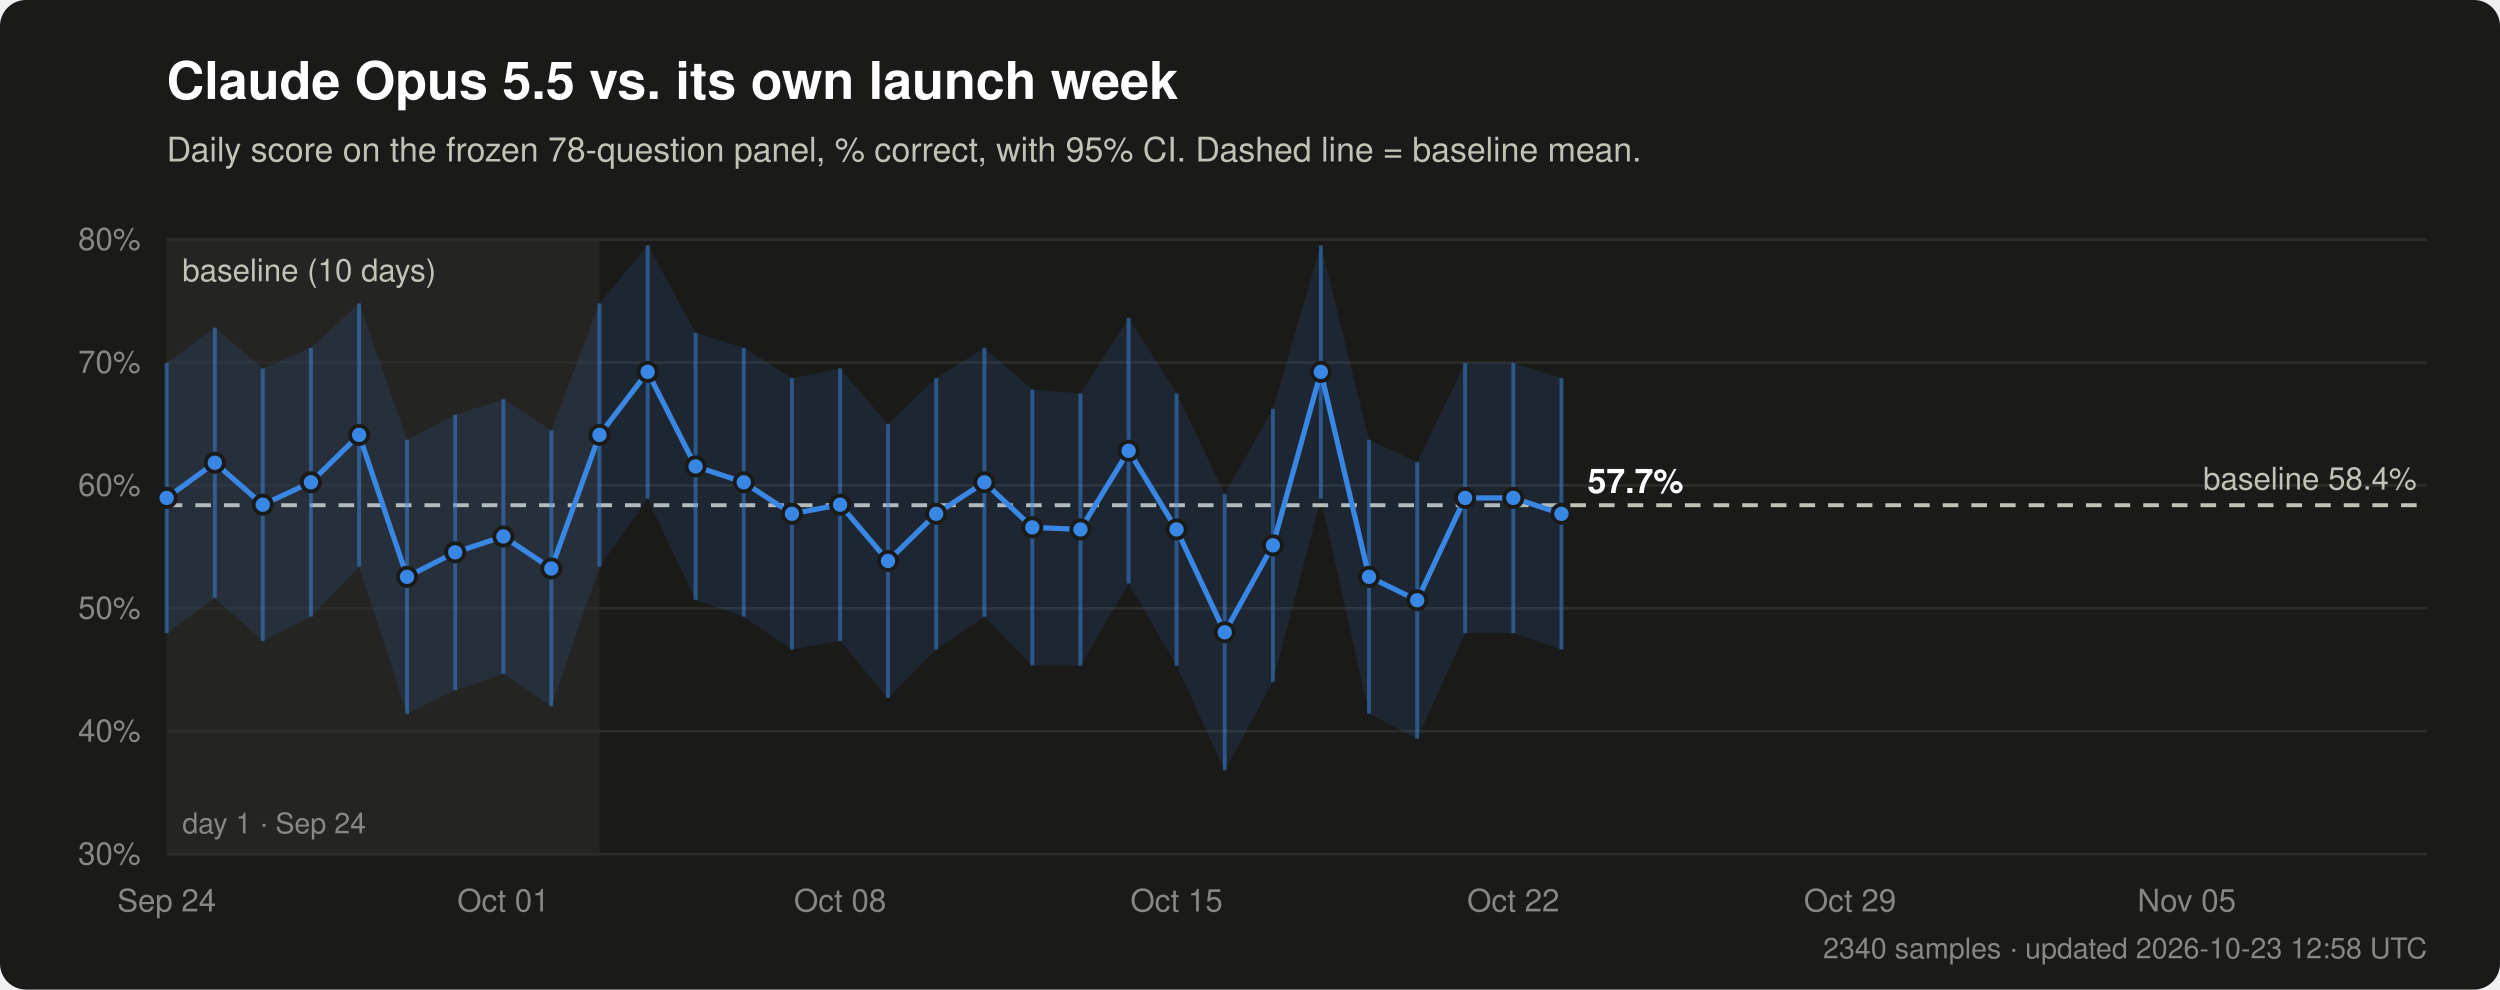
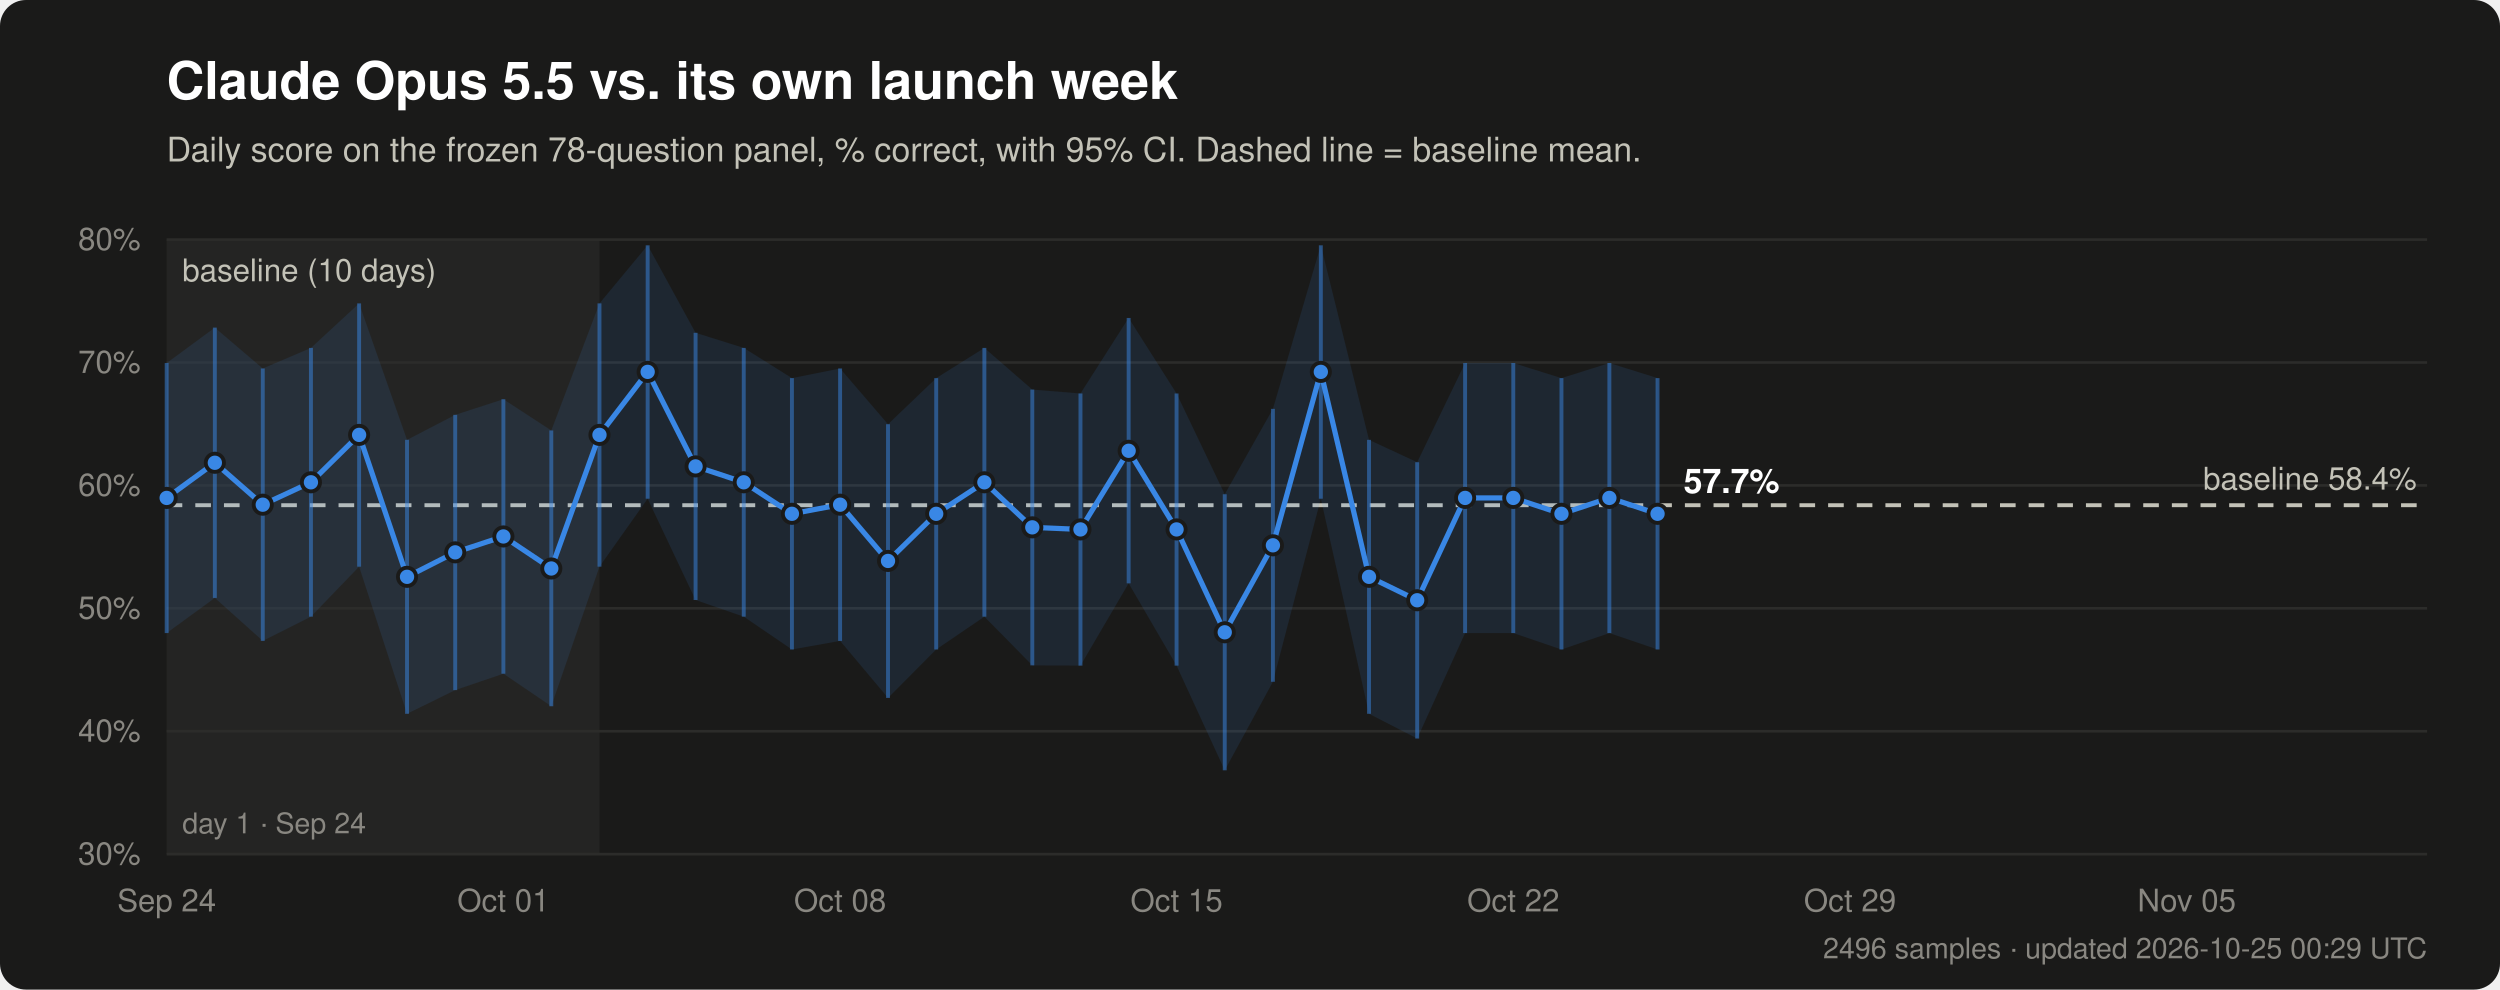
<svg xmlns="http://www.w3.org/2000/svg" width="960" height="380" viewBox="0 0 960 380" font-family="-apple-system, Segoe UI, Helvetica, Arial, sans-serif" role="img" aria-labelledby="t d">
  <rect width="960" height="380" rx="10" fill="#1a1a19" />
  <text x="64" y="38" fill="#ffffff" font-size="20" font-weight="600">Claude Opus 5.5 vs. its own launch week</text>
  <text x="64" y="62" fill="#c3c2b7" font-size="13">Daily score on the frozen 78-question panel, % correct, with 95% CI. Dashed line = baseline mean.</text>
  <line x1="64" y1="328.0" x2="932" y2="328.0" stroke="#2c2c2a" stroke-width="1" />
  <text x="54" y="332.0" text-anchor="end" fill="#898781" font-size="12">30%</text>
  <line x1="64" y1="280.8" x2="932" y2="280.8" stroke="#2c2c2a" stroke-width="1" />
  <text x="54" y="284.8" text-anchor="end" fill="#898781" font-size="12">40%</text>
  <line x1="64" y1="233.6" x2="932" y2="233.6" stroke="#2c2c2a" stroke-width="1" />
  <text x="54" y="237.6" text-anchor="end" fill="#898781" font-size="12">50%</text>
  <line x1="64" y1="186.4" x2="932" y2="186.4" stroke="#2c2c2a" stroke-width="1" />
  <text x="54" y="190.4" text-anchor="end" fill="#898781" font-size="12">60%</text>
  <line x1="64" y1="139.2" x2="932" y2="139.2" stroke="#2c2c2a" stroke-width="1" />
  <text x="54" y="143.2" text-anchor="end" fill="#898781" font-size="12">70%</text>
  <line x1="64" y1="92.0" x2="932" y2="92.0" stroke="#2c2c2a" stroke-width="1" />
  <text x="54" y="96.0" text-anchor="end" fill="#898781" font-size="12">80%</text>
  <rect x="64.0" y="92" width="166.2" height="236" fill="#2c2c2a" opacity="0.6" />
  <text x="70.0" y="108" fill="#c3c2b7" font-size="12">baseline (10 days)</text>
  <text x="70.0" y="320" fill="#898781" font-size="11">day 1 · Sep 24</text>
  <text x="64.0" y="350" text-anchor="middle" fill="#898781" font-size="12">Sep 24</text>
  <text x="193.3" y="350" text-anchor="middle" fill="#898781" font-size="12">Oct 01</text>
  <text x="322.6" y="350" text-anchor="middle" fill="#898781" font-size="12">Oct 08</text>
  <text x="451.8" y="350" text-anchor="middle" fill="#898781" font-size="12">Oct 15</text>
  <text x="581.1" y="350" text-anchor="middle" fill="#898781" font-size="12">Oct 22</text>
  <text x="710.4" y="350" text-anchor="middle" fill="#898781" font-size="12">Oct 29</text>
  <text x="839.7" y="350" text-anchor="middle" fill="#898781" font-size="12">Nov 05</text>
  <line x1="64" y1="194.0" x2="932" y2="194.0" stroke="#c3c2b7" stroke-width="1.5" stroke-dasharray="6 5" />
  <text x="928" y="188.0" text-anchor="end" fill="#c3c2b7" font-size="12">baseline 58.4%</text>
-   <path d="M64.0,139.4 L82.5,125.8 L100.9,141.5 L119.4,133.6 L137.9,116.5 L156.3,168.9 L174.8,159.3 L193.3,153.3 L211.7,165.3 L230.2,116.5 L248.7,94.2 L267.1,127.8 L285.6,133.6 L304.1,145.2 L322.6,141.5 L341.0,162.9 L359.5,145.2 L378.0,133.6 L396.4,149.6 L414.9,151.1 L433.4,122.1 L451.8,151.1 L470.3,189.8 L488.8,157.0 L507.2,94.2 L525.7,168.9 L544.2,177.5 L562.6,139.4 L581.1,139.4 L599.6,145.2 L599.6,249.4 L581.1,243.1 L562.6,243.1 L544.2,283.6 L525.7,274.1 L507.2,191.5 L488.8,261.8 L470.3,295.8 L451.8,255.6 L433.4,224.0 L414.9,255.6 L396.4,255.5 L378.0,236.8 L359.5,249.4 L341.0,268.0 L322.6,246.1 L304.1,249.4 L285.6,236.8 L267.1,230.4 L248.7,191.5 L230.2,217.6 L211.7,271.2 L193.3,258.7 L174.8,265.0 L156.3,274.1 L137.9,217.6 L119.4,236.8 L100.9,246.1 L82.5,229.6 L64.0,243.1 Z" fill="#3987e5" opacity="0.12" />
-   <path d="M64.0,191.2 L82.5,177.7 L100.9,193.8 L119.4,185.2 L137.9,167.0 L156.3,221.5 L174.8,212.1 L193.3,206.0 L211.7,218.3 L230.2,167.0 L248.7,142.8 L267.1,179.1 L285.6,185.2 L304.1,197.3 L322.6,193.8 L341.0,215.4 L359.5,197.3 L378.0,185.2 L396.4,202.5 L414.9,203.3 L433.4,173.1 L451.8,203.3 L470.3,242.8 L488.8,209.4 L507.2,142.8 L525.7,221.5 L544.2,230.5 L562.6,191.2 L581.1,191.2 L599.6,197.3" fill="none" stroke="#3987e5" stroke-width="2" stroke-linejoin="round" stroke-linecap="round" />
+   <path d="M64.0,139.4 L82.5,125.8 L100.9,141.5 L119.4,133.6 L137.9,116.5 L156.3,168.9 L174.8,159.3 L193.3,153.3 L211.7,165.3 L230.2,116.5 L248.7,94.2 L267.1,127.8 L285.6,133.6 L304.1,145.2 L322.6,141.5 L341.0,162.9 L359.5,145.2 L378.0,133.6 L396.4,149.6 L414.9,151.1 L433.4,122.1 L451.8,151.1 L470.3,189.8 L488.8,157.0 L507.2,94.2 L525.7,168.9 L544.2,177.5 L562.6,139.4 L581.1,139.4 L599.6,145.2 L618.0,139.4 L636.5,145.2 L636.5,249.4 L618.0,243.1 L599.6,249.4 L581.1,243.1 L562.6,243.1 L544.2,283.6 L525.7,274.1 L507.2,191.5 L488.8,261.8 L470.3,295.8 L451.8,255.6 L433.4,224.0 L414.9,255.6 L396.4,255.5 L378.0,236.8 L359.5,249.4 L341.0,268.0 L322.6,246.1 L304.1,249.4 L285.6,236.8 L267.1,230.4 L248.7,191.5 L230.2,217.6 L211.7,271.2 L193.3,258.7 L174.8,265.0 L156.3,274.1 L137.9,217.6 L119.4,236.8 L100.9,246.1 L82.5,229.6 L64.0,243.1 Z" fill="#3987e5" opacity="0.12" />
+   <path d="M64.0,191.2 L82.5,177.7 L100.9,193.8 L119.4,185.2 L137.9,167.0 L156.3,221.5 L174.8,212.1 L193.3,206.0 L211.7,218.3 L230.2,167.0 L248.7,142.8 L267.1,179.1 L285.6,185.2 L304.1,197.3 L322.6,193.8 L341.0,215.4 L359.5,197.3 L378.0,185.2 L396.4,202.5 L414.9,203.3 L433.4,173.1 L451.8,203.3 L470.3,242.8 L488.8,209.4 L507.2,142.8 L525.7,221.5 L544.2,230.5 L562.6,191.2 L581.1,191.2 L599.6,197.3 L618.0,191.2 L636.5,197.3" fill="none" stroke="#3987e5" stroke-width="2" stroke-linejoin="round" stroke-linecap="round" />
  <line x1="64.0" y1="243.1" x2="64.0" y2="139.4" stroke="#3987e5" stroke-width="1.5" opacity="0.5" />
  <circle cx="64.0" cy="191.2" r="3.5" fill="#3987e5" stroke="#1a1a19" stroke-width="1.5" />
  <line x1="82.5" y1="229.6" x2="82.5" y2="125.8" stroke="#3987e5" stroke-width="1.5" opacity="0.5" />
  <circle cx="82.5" cy="177.7" r="3.5" fill="#3987e5" stroke="#1a1a19" stroke-width="1.5" />
  <line x1="100.9" y1="246.1" x2="100.9" y2="141.5" stroke="#3987e5" stroke-width="1.5" opacity="0.5" />
  <circle cx="100.9" cy="193.8" r="3.5" fill="#3987e5" stroke="#1a1a19" stroke-width="1.5" />
  <line x1="119.4" y1="236.8" x2="119.4" y2="133.6" stroke="#3987e5" stroke-width="1.5" opacity="0.5" />
  <circle cx="119.4" cy="185.2" r="3.5" fill="#3987e5" stroke="#1a1a19" stroke-width="1.5" />
  <line x1="137.9" y1="217.6" x2="137.9" y2="116.5" stroke="#3987e5" stroke-width="1.5" opacity="0.5" />
  <circle cx="137.9" cy="167.0" r="3.5" fill="#3987e5" stroke="#1a1a19" stroke-width="1.5" />
  <line x1="156.3" y1="274.1" x2="156.3" y2="168.9" stroke="#3987e5" stroke-width="1.5" opacity="0.5" />
  <circle cx="156.3" cy="221.5" r="3.5" fill="#3987e5" stroke="#1a1a19" stroke-width="1.5" />
  <line x1="174.8" y1="265.0" x2="174.8" y2="159.3" stroke="#3987e5" stroke-width="1.5" opacity="0.5" />
  <circle cx="174.8" cy="212.1" r="3.5" fill="#3987e5" stroke="#1a1a19" stroke-width="1.5" />
  <line x1="193.3" y1="258.7" x2="193.3" y2="153.3" stroke="#3987e5" stroke-width="1.5" opacity="0.5" />
  <circle cx="193.3" cy="206.0" r="3.5" fill="#3987e5" stroke="#1a1a19" stroke-width="1.5" />
  <line x1="211.7" y1="271.2" x2="211.7" y2="165.3" stroke="#3987e5" stroke-width="1.5" opacity="0.5" />
  <circle cx="211.7" cy="218.3" r="3.5" fill="#3987e5" stroke="#1a1a19" stroke-width="1.5" />
  <line x1="230.2" y1="217.6" x2="230.2" y2="116.5" stroke="#3987e5" stroke-width="1.5" opacity="0.5" />
  <circle cx="230.2" cy="167.0" r="3.5" fill="#3987e5" stroke="#1a1a19" stroke-width="1.5" />
  <line x1="248.7" y1="191.5" x2="248.7" y2="94.2" stroke="#3987e5" stroke-width="1.5" opacity="0.5" />
  <circle cx="248.7" cy="142.8" r="3.5" fill="#3987e5" stroke="#1a1a19" stroke-width="1.5" />
  <line x1="267.1" y1="230.4" x2="267.1" y2="127.8" stroke="#3987e5" stroke-width="1.5" opacity="0.5" />
  <circle cx="267.1" cy="179.1" r="3.5" fill="#3987e5" stroke="#1a1a19" stroke-width="1.5" />
  <line x1="285.6" y1="236.8" x2="285.6" y2="133.6" stroke="#3987e5" stroke-width="1.5" opacity="0.5" />
  <circle cx="285.6" cy="185.2" r="3.5" fill="#3987e5" stroke="#1a1a19" stroke-width="1.5" />
  <line x1="304.1" y1="249.4" x2="304.1" y2="145.2" stroke="#3987e5" stroke-width="1.5" opacity="0.5" />
  <circle cx="304.1" cy="197.3" r="3.5" fill="#3987e5" stroke="#1a1a19" stroke-width="1.5" />
  <line x1="322.6" y1="246.1" x2="322.6" y2="141.5" stroke="#3987e5" stroke-width="1.5" opacity="0.5" />
  <circle cx="322.6" cy="193.8" r="3.5" fill="#3987e5" stroke="#1a1a19" stroke-width="1.5" />
  <line x1="341.0" y1="268.0" x2="341.0" y2="162.9" stroke="#3987e5" stroke-width="1.5" opacity="0.5" />
  <circle cx="341.0" cy="215.4" r="3.5" fill="#3987e5" stroke="#1a1a19" stroke-width="1.5" />
  <line x1="359.5" y1="249.4" x2="359.5" y2="145.2" stroke="#3987e5" stroke-width="1.5" opacity="0.5" />
  <circle cx="359.5" cy="197.3" r="3.5" fill="#3987e5" stroke="#1a1a19" stroke-width="1.5" />
  <line x1="378.0" y1="236.8" x2="378.0" y2="133.6" stroke="#3987e5" stroke-width="1.5" opacity="0.5" />
  <circle cx="378.0" cy="185.2" r="3.5" fill="#3987e5" stroke="#1a1a19" stroke-width="1.5" />
  <line x1="396.4" y1="255.5" x2="396.4" y2="149.6" stroke="#3987e5" stroke-width="1.5" opacity="0.5" />
  <circle cx="396.4" cy="202.5" r="3.5" fill="#3987e5" stroke="#1a1a19" stroke-width="1.5" />
  <line x1="414.9" y1="255.6" x2="414.9" y2="151.1" stroke="#3987e5" stroke-width="1.5" opacity="0.5" />
  <circle cx="414.9" cy="203.3" r="3.5" fill="#3987e5" stroke="#1a1a19" stroke-width="1.5" />
  <line x1="433.4" y1="224.0" x2="433.4" y2="122.1" stroke="#3987e5" stroke-width="1.5" opacity="0.5" />
  <circle cx="433.4" cy="173.1" r="3.5" fill="#3987e5" stroke="#1a1a19" stroke-width="1.5" />
  <line x1="451.8" y1="255.6" x2="451.8" y2="151.1" stroke="#3987e5" stroke-width="1.5" opacity="0.5" />
  <circle cx="451.8" cy="203.3" r="3.5" fill="#3987e5" stroke="#1a1a19" stroke-width="1.5" />
  <line x1="470.3" y1="295.8" x2="470.3" y2="189.8" stroke="#3987e5" stroke-width="1.5" opacity="0.5" />
  <circle cx="470.3" cy="242.8" r="3.5" fill="#3987e5" stroke="#1a1a19" stroke-width="1.5" />
  <line x1="488.8" y1="261.8" x2="488.8" y2="157.0" stroke="#3987e5" stroke-width="1.5" opacity="0.5" />
  <circle cx="488.8" cy="209.4" r="3.5" fill="#3987e5" stroke="#1a1a19" stroke-width="1.5" />
  <line x1="507.2" y1="191.5" x2="507.2" y2="94.2" stroke="#3987e5" stroke-width="1.5" opacity="0.5" />
  <circle cx="507.2" cy="142.8" r="3.5" fill="#3987e5" stroke="#1a1a19" stroke-width="1.5" />
  <line x1="525.7" y1="274.1" x2="525.7" y2="168.9" stroke="#3987e5" stroke-width="1.5" opacity="0.5" />
  <circle cx="525.7" cy="221.5" r="3.5" fill="#3987e5" stroke="#1a1a19" stroke-width="1.5" />
  <line x1="544.2" y1="283.6" x2="544.2" y2="177.5" stroke="#3987e5" stroke-width="1.5" opacity="0.5" />
  <circle cx="544.2" cy="230.5" r="3.5" fill="#3987e5" stroke="#1a1a19" stroke-width="1.5" />
  <line x1="562.6" y1="243.1" x2="562.6" y2="139.4" stroke="#3987e5" stroke-width="1.5" opacity="0.5" />
  <circle cx="562.6" cy="191.2" r="3.5" fill="#3987e5" stroke="#1a1a19" stroke-width="1.5" />
  <line x1="581.1" y1="243.1" x2="581.1" y2="139.4" stroke="#3987e5" stroke-width="1.5" opacity="0.5" />
  <circle cx="581.1" cy="191.2" r="3.5" fill="#3987e5" stroke="#1a1a19" stroke-width="1.5" />
  <line x1="599.6" y1="249.4" x2="599.6" y2="145.2" stroke="#3987e5" stroke-width="1.5" opacity="0.5" />
  <circle cx="599.6" cy="197.3" r="3.5" fill="#3987e5" stroke="#1a1a19" stroke-width="1.5" />
-   <text x="609.6" y="189.3" fill="#ffffff" font-size="13" font-weight="600">57.7%</text>
-   <text x="932" y="368" text-anchor="end" fill="#898781" font-size="11">2340 samples · updated 2026-10-23 12:58 UTC</text>
+   <line x1="618.0" y1="243.1" x2="618.0" y2="139.4" stroke="#3987e5" stroke-width="1.5" opacity="0.5" />
+   <circle cx="618.0" cy="191.2" r="3.5" fill="#3987e5" stroke="#1a1a19" stroke-width="1.5" />
+   <line x1="636.5" y1="249.4" x2="636.5" y2="145.2" stroke="#3987e5" stroke-width="1.5" opacity="0.5" />
+   <circle cx="636.5" cy="197.3" r="3.5" fill="#3987e5" stroke="#1a1a19" stroke-width="1.5" />
+   <text x="646.5" y="189.3" fill="#ffffff" font-size="13" font-weight="600">57.7%</text>
+   <text x="932" y="368" text-anchor="end" fill="#898781" font-size="11">2496 samples · updated 2026-10-25 00:29 UTC</text>
</svg>
